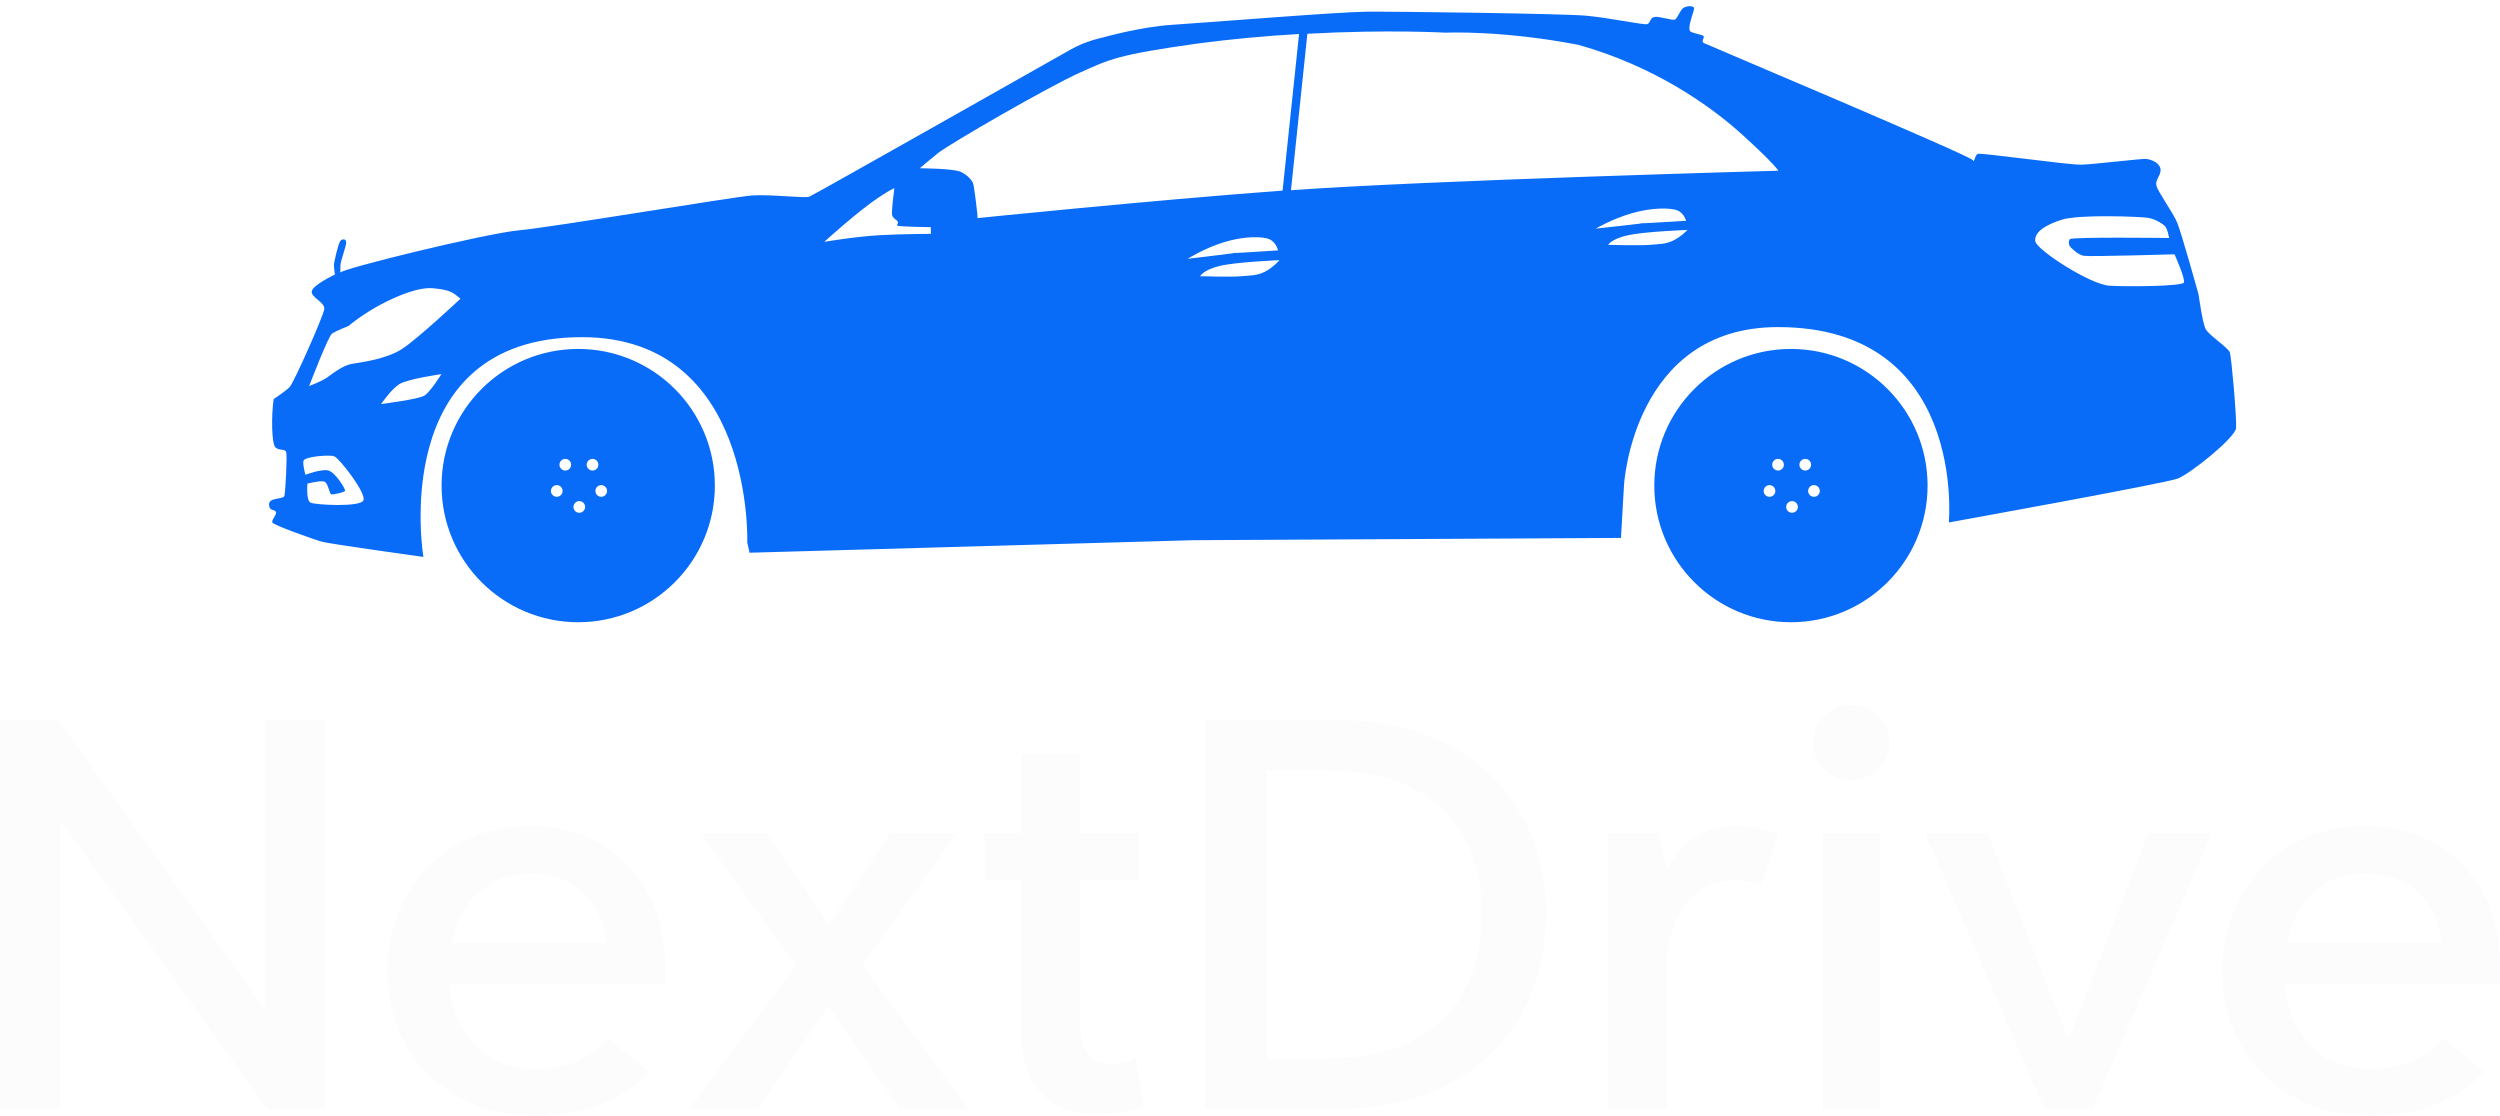
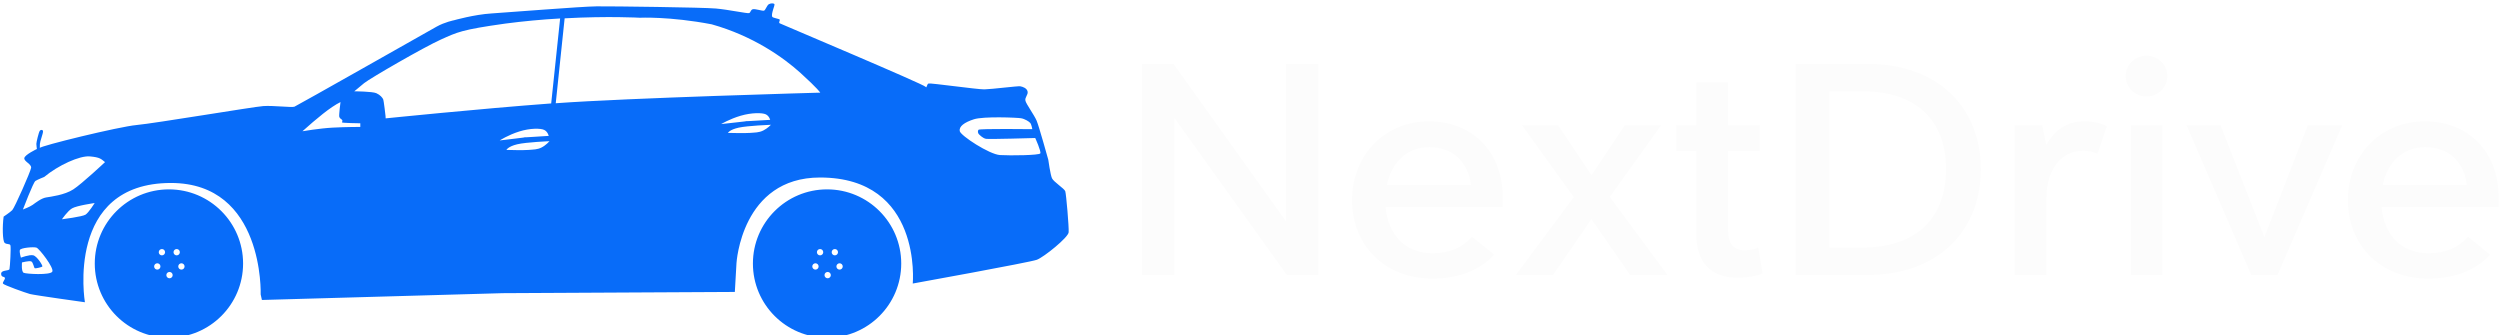
- <svg xmlns="http://www.w3.org/2000/svg" data-v-423bf9ae="" viewBox="0 0 365.239 163" class="iconAbove">
-   <g data-v-423bf9ae="" id="a27a026f-dcd6-4d4a-b0af-4bc92459f8cc" fill="#FCFCFC" transform="matrix(6.09137,0,0,6.09137,-7.126909,81.92386)">
+ <svg xmlns="http://www.w3.org/2000/svg" data-v-423bf9ae="" viewBox="0 0 673 90" class="iconLeft">
+   <g data-v-423bf9ae="" id="a0821625-c824-46ad-826c-d20c1b83b81b" fill="#FCFCFC" transform="matrix(6.09137,0,0,6.09137,300.256,-6.076143)">
    <path d="M7.54 3.82L7.54 10.78L2.57 3.82L1.17 3.82L1.17 13.15L2.61 13.15L2.61 6.21L7.58 13.15L8.97 13.15L8.97 3.82ZM17.12 9.70C17.12 7.73 15.79 6.36 13.87 6.36C11.87 6.36 10.46 7.89 10.46 9.84C10.46 11.80 11.86 13.31 14.03 13.31C15.18 13.31 16.14 12.92 16.74 12.25L15.76 11.46C15.34 11.94 14.77 12.19 14.01 12.19C12.77 12.19 12.05 11.33 11.94 10.15L17.12 10.15ZM13.87 7.50C14.90 7.50 15.57 8.12 15.72 9.17L12.00 9.17C12.21 8.17 12.89 7.50 13.87 7.50ZM24.40 13.15L21.85 9.70L24.12 6.53L22.52 6.53L21.04 8.74L19.56 6.53L17.97 6.53L20.26 9.71L17.70 13.15L19.34 13.15L21.04 10.68L22.75 13.15ZM28.41 11.93C28.32 11.99 28.09 12.06 27.81 12.06C27.36 12.06 27.08 11.80 27.08 11.20L27.08 7.67L28.48 7.67L28.48 6.53L27.08 6.53L27.08 4.64L25.67 4.64L25.67 6.53L24.79 6.53L24.79 7.67L25.67 7.67L25.67 11.32C25.67 12.91 26.66 13.27 27.48 13.27C28 13.27 28.42 13.17 28.60 13.08ZM33.22 3.82L30.07 3.82L30.07 13.15L33.22 13.15C36.47 13.15 38.25 11.10 38.25 8.47C38.25 5.86 36.47 3.82 33.22 3.82ZM32.99 11.94L31.56 11.94L31.56 5.03L32.99 5.03C35.48 5.03 36.71 6.39 36.71 8.47C36.71 10.57 35.48 11.94 32.99 11.94ZM42.83 6.36C42.04 6.36 41.52 6.74 41.14 7.41L40.96 6.53L39.74 6.53L39.74 13.15L41.15 13.15L41.15 9.70C41.15 8.62 41.72 7.66 42.76 7.66C42.99 7.66 43.21 7.70 43.40 7.79L43.82 6.58C43.65 6.47 43.27 6.36 42.83 6.36ZM45.57 5.26C46.08 5.26 46.49 4.86 46.49 4.36C46.49 3.86 46.08 3.46 45.57 3.46C45.06 3.46 44.65 3.86 44.65 4.36C44.65 4.86 45.06 5.26 45.57 5.26ZM44.89 13.15L46.27 13.15L46.27 6.53L44.89 6.53ZM52.70 6.53L50.78 11.48L48.84 6.53L47.34 6.53L50.20 13.15L51.36 13.15L54.22 6.53ZM61.13 9.70C61.13 7.73 59.81 6.36 57.88 6.36C55.88 6.36 54.47 7.89 54.47 9.84C54.47 11.80 55.87 13.31 58.04 13.31C59.19 13.31 60.16 12.92 60.75 12.25L59.78 11.46C59.35 11.94 58.79 12.19 58.03 12.19C56.79 12.19 56.06 11.33 55.96 10.15L61.13 10.15ZM57.88 7.50C58.92 7.50 59.59 8.12 59.73 9.17L56.01 9.17C56.22 8.17 56.90 7.50 57.88 7.50Z" />
  </g>
-   <g data-v-423bf9ae="" id="8626fd71-82a0-4ff2-9853-23ecbfcfe8eb" transform="matrix(3.193106,0,0,3.193106,23.34301,-113.7441)" stroke="none" fill="#086CF9">
+   <g data-v-423bf9ae="" id="fa0e07a3-53b0-48e1-ad9d-9e2a3ff3ab43" transform="matrix(3.193106,0,0,3.193106,-15.65699,-113.7441)" stroke="none" fill="#086CF9">
    <path d="M19.145 51.587a6.252 6.252 0 100 12.504 6.252 6.252 0 000-12.504zm-.001 1.041a5.21 5.21 0 100 10.421 5.21 5.21 0 000-10.421zm4.378 7.407a5.03 5.03 0 01-.135.25c-.271-.26-1.414-1.35-1.727-1.568-.357-.247-.805-.24-1.063.097a.71.71 0 00-.159.433c0 .224.124.447.377.636.363.274 1.686.975 2.033 1.158a3.426 3.426 0 01-.173.189c-.273-.182-1.582-1.03-2.07-.836-.523.209-.498 2.103-.494 2.247-.095.019-.19.035-.287.049.018-.169.203-2.002.18-2.415-.025-.433-.306-.783-.73-.779-.432.004-.71.296-.71.805v.025c.01.517.346 2.354.355 2.406a2.98 2.98 0 01-.232-.017c-.032-.255-.268-1.987-.751-2.233-.468-.238-1.723.849-1.976 1.076a4.764 4.764 0 01-.294-.274c.253-.158 1.718-1.083 2.016-1.343.327-.285.431-.721.167-1.054-.145-.183-.329-.28-.531-.28-.177 0-.369.075-.559.229-.386.312-1.547 1.603-1.672 1.744a3.946 3.946 0 01-.132-.204c.219-.201 1.381-1.298 1.305-1.824-.074-.515-1.656-.912-2.007-.994.005-.095.014-.189.024-.283.314.11 1.858.65 2.241.719.426.078.832-.113.928-.527a.836.836 0 00.022-.188c0-.338-.229-.6-.663-.695-.447-.099-1.953-.193-2.334-.214a4.38 4.38 0 01.083-.244c.321.053 1.868.284 2.23-.094.363-.378-.307-1.884-.454-2.2.075-.054.152-.105.23-.153.134.381.652 1.83.831 2.16.206.381.61.578.991.392.261-.126.404-.339.404-.606 0-.136-.037-.287-.117-.447-.195-.396-1.015-1.557-1.271-1.918.073-.028.146-.054.221-.078.242.405.958 1.534 1.437 1.571.478.036 1.136-1.198 1.359-1.647.09.024.177.05.263.079-.255.411-.995 1.612-1.134 1.94-.169.4-.071.837.312 1.02.112.053.223.08.33.08.271 0 .513-.172.673-.513.18-.385.556-1.67.69-2.141.072.041.144.083.213.128-.166.426-.63 1.709-.36 2.113.283.427 1.834.124 2.221.042.039.086.075.174.108.263-.351.036-1.951.209-2.324.31-.418.112-.703.459-.612.873.077.35.326.556.692.556.082 0 .172-.01.265-.032.453-.103 1.899-.684 2.219-.814.011.067.022.134.03.203-.398.135-1.739.623-1.878 1.1-.141.493 1.079 1.474 1.399 1.722zm-4.701-3.151a.267.267 0 11-.534 0 .267.267 0 01.534 0zm1.245 0a.267.267 0 11-.534 0 .267.267 0 01.534 0zm-1.635 1.201a.267.267 0 11-.534 0 .267.267 0 01.534 0zm2.034 0a.267.267 0 11-.534 0 .267.267 0 01.534 0zm-1.004.731a.267.267 0 11-.534 0 .267.267 0 01.534 0zm55.17-7.229a6.252 6.252 0 100 12.504 6.252 6.252 0 100-12.504zm0 1.041a5.21 5.21 0 100 10.421 5.21 5.21 0 000-10.421zm4.378 7.407a5.03 5.03 0 01-.135.25c-.271-.26-1.414-1.35-1.727-1.568-.357-.247-.805-.24-1.063.097a.71.71 0 00-.159.433c0 .224.124.447.377.636.363.274 1.686.975 2.033 1.158a3.426 3.426 0 01-.173.189c-.273-.182-1.582-1.03-2.07-.836-.523.209-.498 2.103-.494 2.247-.095.019-.19.035-.287.049.018-.169.203-2.002.18-2.415-.025-.433-.306-.783-.73-.779-.432.004-.71.296-.71.805v.025c.01.517.346 2.354.355 2.406a2.98 2.98 0 01-.232-.017c-.032-.255-.268-1.987-.751-2.233-.468-.238-1.723.849-1.976 1.076a4.764 4.764 0 01-.294-.274c.253-.158 1.718-1.083 2.016-1.343.327-.285.431-.721.167-1.054-.145-.183-.329-.28-.531-.28-.177 0-.369.075-.559.229-.386.312-1.547 1.603-1.672 1.744a3.946 3.946 0 01-.132-.204c.219-.201 1.381-1.298 1.305-1.824-.074-.515-1.656-.912-2.007-.994.005-.095.014-.189.024-.283.314.11 1.858.65 2.241.719.426.078.832-.113.928-.527a.836.836 0 00.022-.188c0-.338-.229-.6-.663-.695-.447-.099-1.953-.193-2.334-.214a4.38 4.38 0 01.083-.244c.321.053 1.868.284 2.23-.094.363-.378-.307-1.884-.454-2.2.075-.054.152-.105.23-.153.134.381.652 1.83.831 2.16.206.381.61.578.991.392.261-.126.404-.339.404-.606 0-.136-.037-.287-.117-.447-.195-.396-1.015-1.557-1.271-1.918.073-.028.146-.054.221-.078.242.405.958 1.534 1.437 1.571.478.036 1.136-1.198 1.359-1.647.09.024.177.05.263.079-.255.411-.995 1.612-1.134 1.94-.169.4-.071.837.312 1.02.112.053.223.08.33.08.271 0 .513-.172.673-.513.18-.385.556-1.67.69-2.141.072.041.144.083.213.128-.166.426-.63 1.709-.36 2.113.283.427 1.834.124 2.221.042.039.086.075.174.108.263-.351.036-1.951.209-2.324.31-.418.112-.703.459-.612.873.077.35.326.556.692.556.082 0 .172-.01.265-.032.453-.103 1.899-.684 2.219-.814.011.067.022.134.03.203-.398.135-1.739.623-1.878 1.1-.141.493 1.079 1.474 1.399 1.722zm-4.701-3.151a.267.267 0 11-.534 0 .267.267 0 01.534 0zm1.245 0a.267.267 0 11-.534 0 .267.267 0 01.534 0zm-1.635 1.201a.267.267 0 11-.534 0 .267.267 0 01.534 0zm2.034 0a.267.267 0 11-.534 0 .267.267 0 01.534 0zm-1.004.731a.267.267 0 11-.534 0 .267.267 0 01.534 0zm-.91-8.229c-6.628 0-7.044 7.218-7.044 7.218l-.139 2.429-19.571.104-20.3.573-.104-.468s.321-9.395-7.565-9.395c-8.953 0-7.253 10.055-7.253 10.055s-4.251-.59-4.633-.694c-.382-.104-2.204-.755-2.273-.876-.069-.121.217-.364.156-.494S5 59.026 5 58.696s.659-.215.703-.388c.043-.174.139-1.839.078-2.004-.061-.165-.317-.048-.49-.213s-.194-1.407-.082-2.208c0 0 .538-.356.729-.547.191-.191 1.544-3.245 1.588-3.566.043-.321-.607-.531-.573-.817.035-.286 1.061-.771 1.061-.771s-.046-.286-.046-.429c0-.143.202-.995.293-1.106.091-.111.267-.104.27.062.003.166-.264.869-.264 1.044 0 .176-.007.345-.007.345-.048-.154 6.671-1.802 8.166-1.937 1.477-.133 9.838-1.536 10.671-1.596s2.412.139 2.629.052c.217-.087 11.267-6.344 11.972-6.741.705-.397 1.483-.547 1.483-.547s1.692-.481 3.149-.573c1.457-.091 7.547-.586 8.875-.599 1.327-.013 8.97.087 10.046.182s2.672.442 2.811.386c.139-.056.113-.273.312-.325s.802.16.937.121c.134-.039.241-.449.416-.547.176-.098.416-.085.468 0 .052.085-.312.846-.182 1.067.059.098.586.163.625.234s-.117.247 0 .312 12.201 5.156 12.31 5.361c.082.155.087-.226.234-.286.147-.061 4.112.503 4.711.494.599-.009 2.811-.293 3.019-.26s.566.156.625.442c.059.286-.254.488-.182.781s.746 1.206.946 1.683.98 3.288.98 3.288.174 1.258.312 1.562 1.041.865 1.119 1.093c.078.228.319 3.025.286 3.461s-2.089 2.095-2.681 2.316c-.592.221-10.462 2.004-10.462 2.004s.832-8.939-7.817-8.939zm-66.149.29c-.182.117-1.054 2.407-1.054 2.407s.574-.214.82-.39c.246-.177.727-.558 1.132-.625.406-.067 1.562-.208 2.29-.677s2.681-2.303 2.681-2.303c-.335-.262-.403-.403-1.275-.481s-2.675.753-3.852 1.731c0 0-.56.221-.742.338zm3.088 2.312c-.39.234-.85.92-.85.92s1.718-.217 1.987-.39c.269-.174.772-.98.772-.98s-1.518.216-1.909.45zm-4.402 3.518c-.043.195.091.638.091.638s.711-.273 1.037-.2c.325.074.82.876.772.941s-.529.169-.625.156c-.095-.013-.139-.527-.325-.586s-.768.091-.768.091-.074.769.143.873c.217.104 2.238.213 2.412-.095.174-.308-1.097-1.943-1.332-2.026-.234-.082-1.362.013-1.405.208zm45.181-12.381c6.112-.449 22.3-.894 22.3-.894s-.179-.312-1.651-1.648c-1.472-1.336-4.038-3.14-7.502-4.112-3.536-.677-6.066-.555-6.066-.555s-2.654-.153-6.331.05l-.75 7.159zm.37-7.148a62.642 62.642 0 00-4.626.433c-3.722.521-4.038.724-5.427 1.345-1.388.62-5.964 3.261-6.476 3.678-.512.418-.824.686-.824.686s1.521.008 1.86.159c.339.152.504.38.568.497.063.117.206 1.434.206 1.434l.009.191s7.857-.806 13.956-1.259l.754-7.164zm-21.724 9.509s1.445-.247 2.557-.306c1.112-.059 2.32-.059 2.32-.059v-.306s-1.553-.02-1.547-.078c.007-.059.088-.15 0-.221-.088-.072-.176-.117-.224-.241-.047-.124.102-1.249.102-1.249-.863.425-2.005 1.385-3.208 2.46zm18.738.508c-.684.059 2.024-.117 2.024-.117s-.081-.361-.381-.504c-.299-.143-1.174-.159-2.105.133s-1.646.755-1.646.755 2.792-.327 2.108-.267zm-1.425 1.067s1.308.039 1.737 0 .755-.02 1.126-.215c.371-.195.651-.521.651-.521s-1.952.078-2.72.26c-.768.182-.911.475-.911.475h.117zm20.094-2.428c-.684.055 2.024-.109 2.024-.109s-.081-.336-.381-.47c-.299-.133-1.174-.148-2.105.124-.93.273-1.646.703-1.646.703s2.792-.304 2.108-.248zm-1.425.993s1.308.036 1.737 0c.429-.036.755-.018 1.126-.2s.651-.485.651-.485-1.952.073-2.72.242c-.768.17-.911.442-.911.442h.117zm25.378-.837c-.104-.124-.455-.344-.781-.4s-3.156-.173-3.969.087c-.813.26-1.269.606-1.197.995.072.389 2.501 1.968 3.393 2.022.892.054 3.313.022 3.4-.141s-.428-1.296-.428-1.296-3.893.117-4.153.069c-.26-.049-.501-.297-.592-.384s-.124-.27-.039-.379c.085-.108 4.538-.052 4.538-.052s-.068-.397-.172-.521z" clip-rule="evenodd" />
  </g>
</svg>
